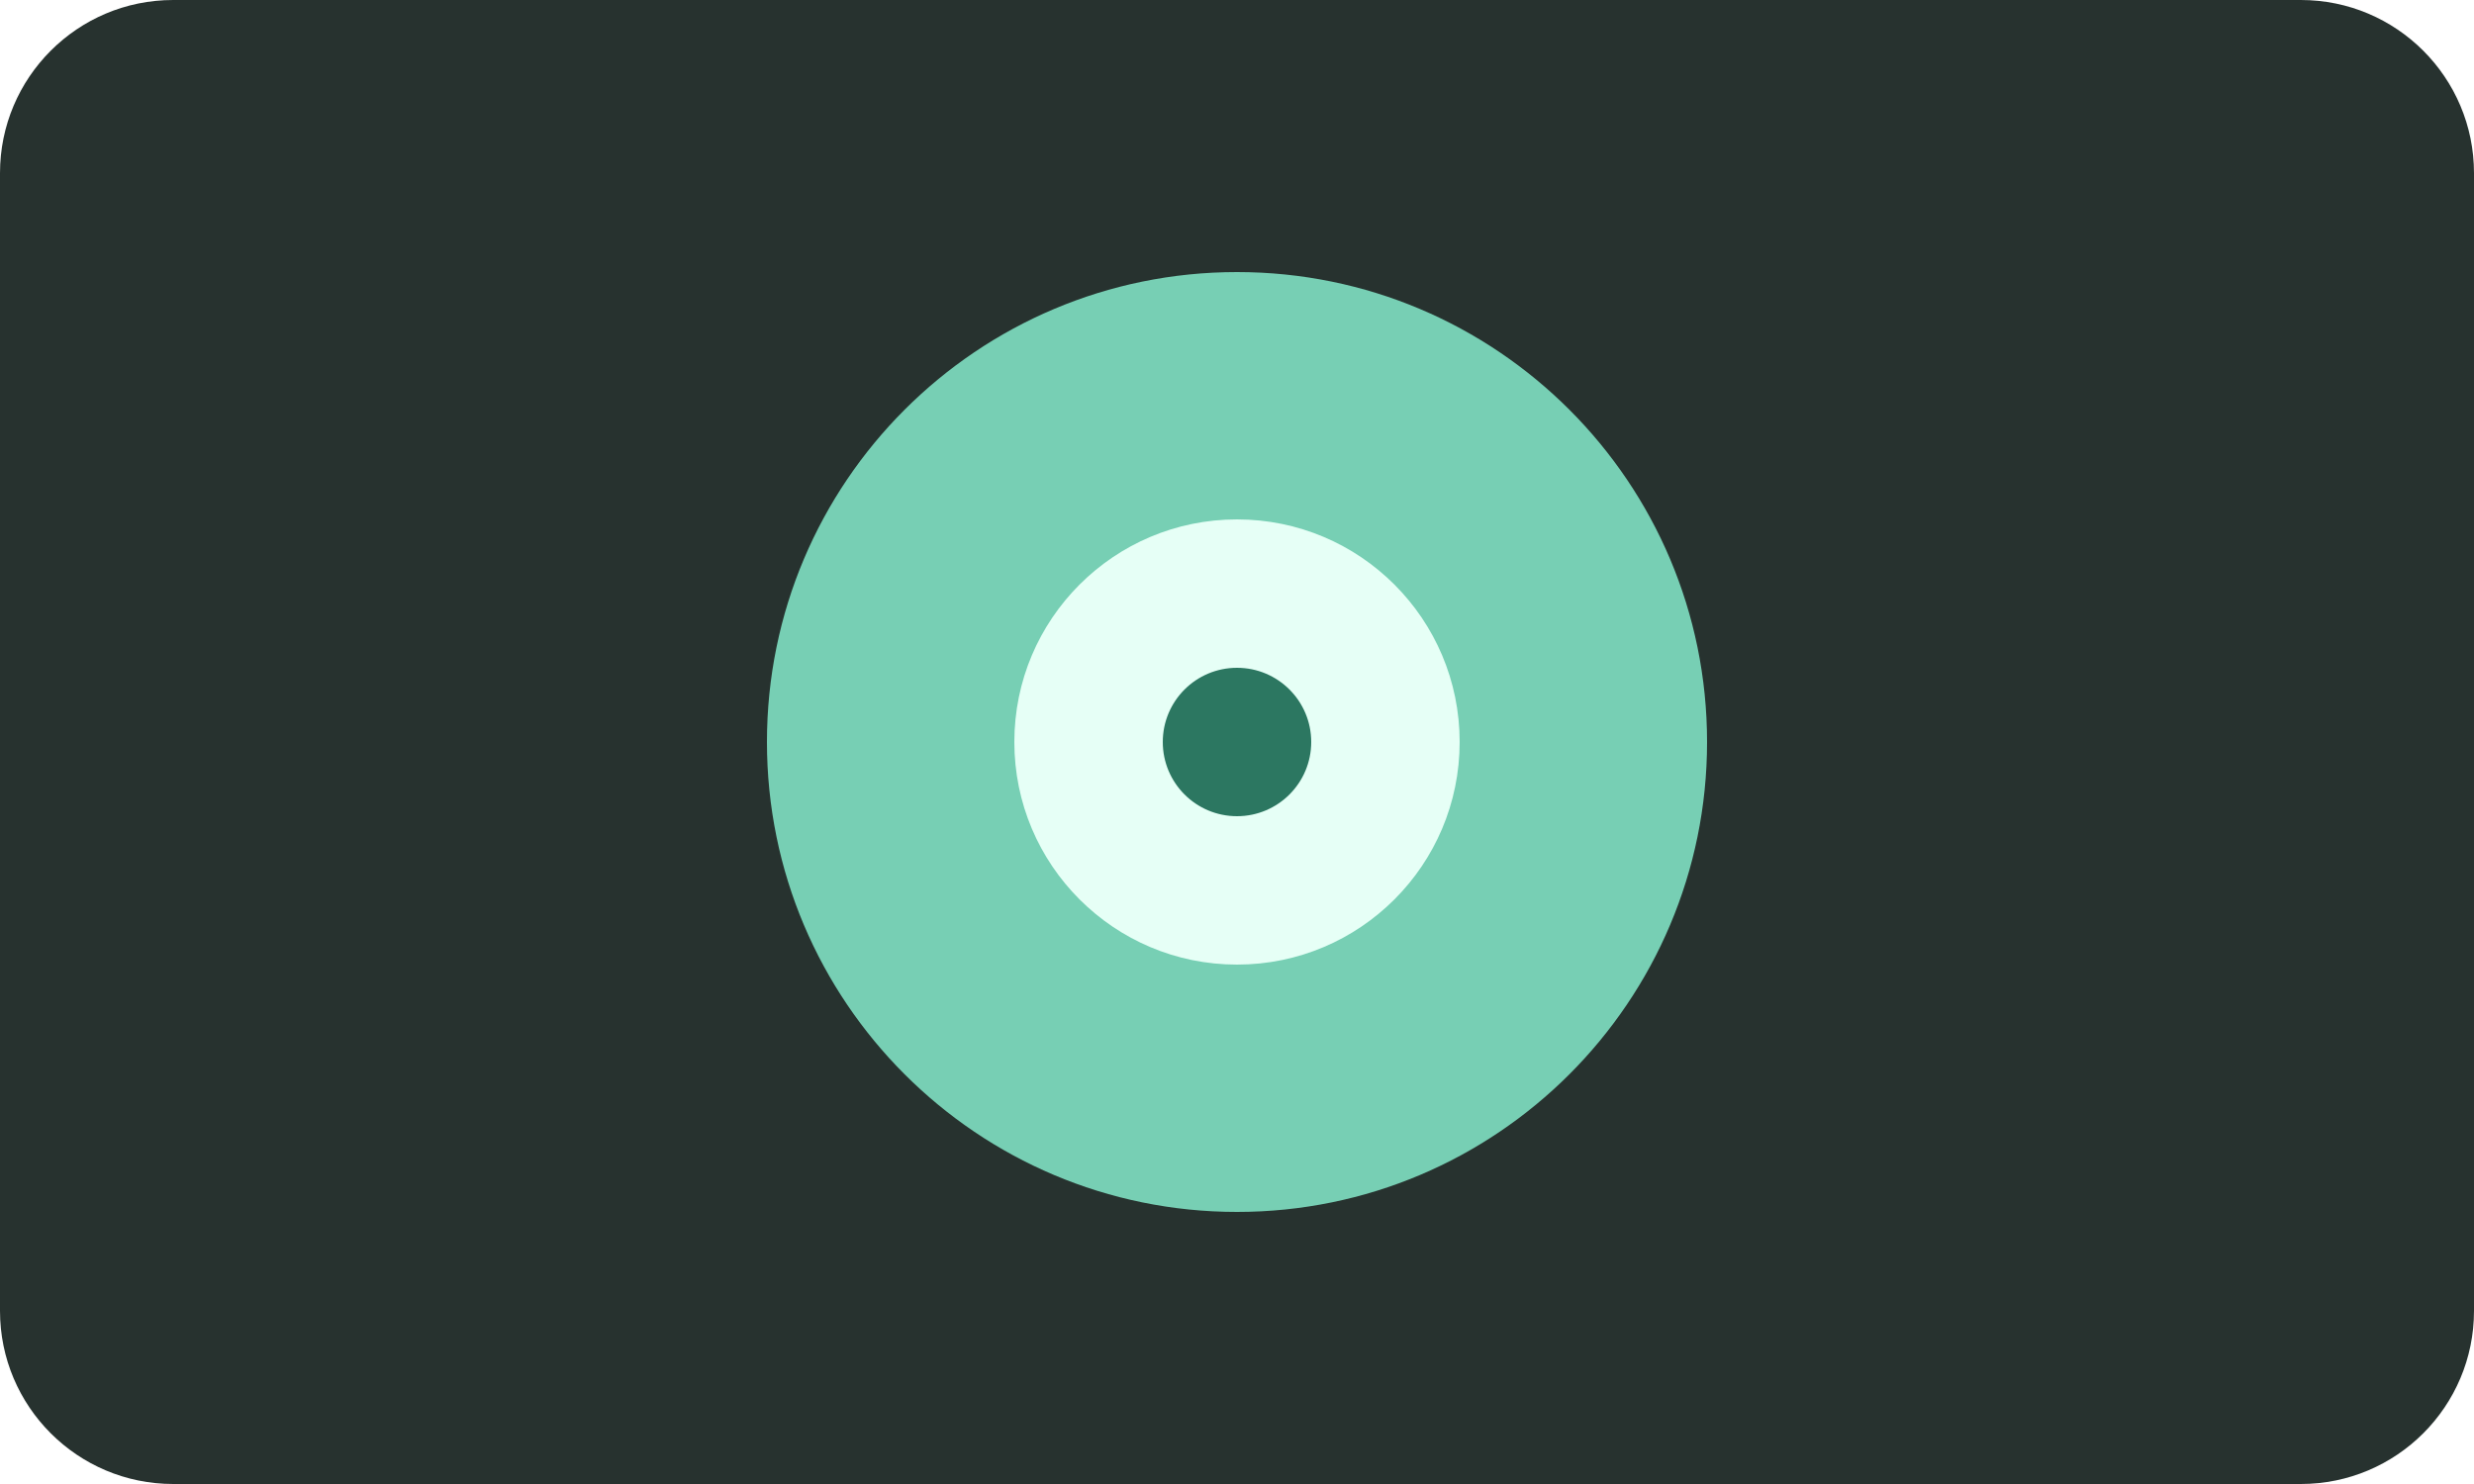
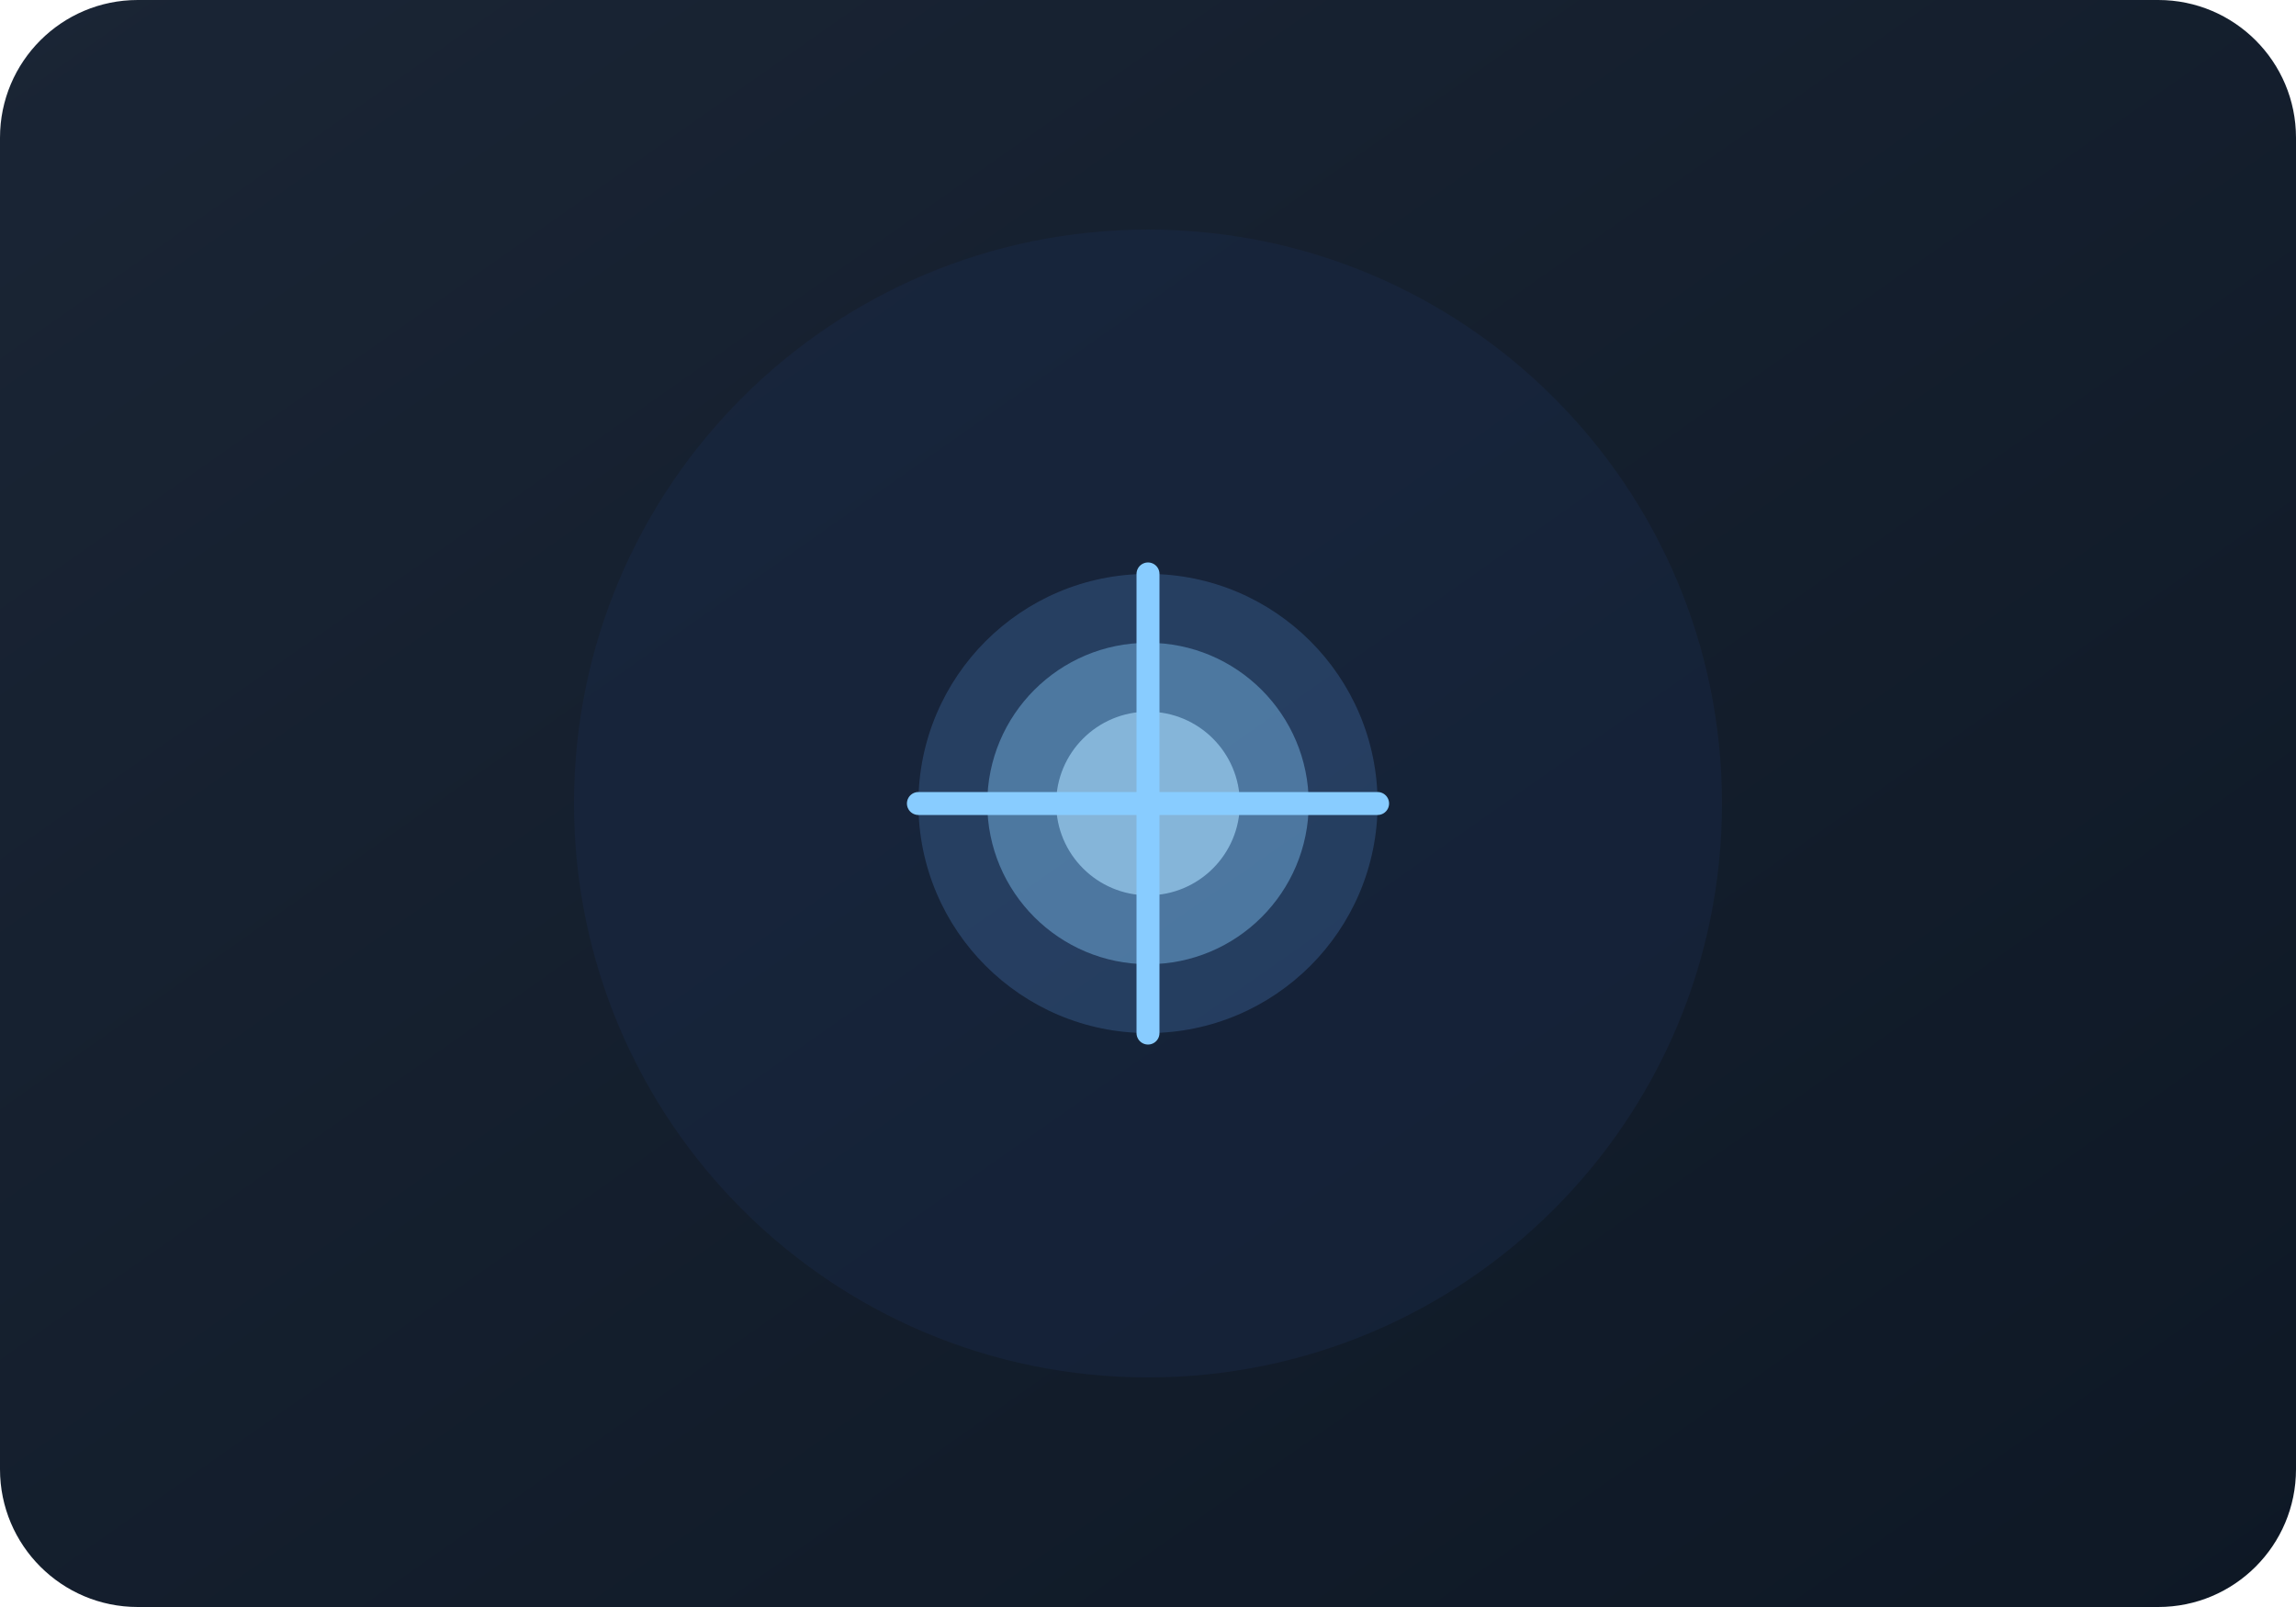
- <svg xmlns="http://www.w3.org/2000/svg" viewBox="0 0 200 120">
-   <rect x="0" y="0" width="200" height="120" rx="14" fill="#27322f" />
-   <circle cx="100" cy="60" r="38" fill="#7fe0c2" opacity="0.9" />
-   <circle cx="100" cy="60" r="18" fill="#e6fff6" />
-   <circle cx="100" cy="60" r="6" fill="#2c7761" />
+ <svg xmlns="http://www.w3.org/2000/svg" width="200" height="140" viewBox="0 0 200 140">
+   <defs>
+     <linearGradient id="s_bg" x1="0" y1="0" x2="1" y2="1">
+       <stop offset="0%" stop-color="#1a2535" />
+       <stop offset="100%" stop-color="#0e1825" />
+     </linearGradient>
+   </defs>
+   <rect x="0" y="0" width="200" height="140" rx="12" fill="url(#s_bg)" />
+   <circle cx="100" cy="70" r="50" fill="#1a2a4a" opacity="0.4" />
+   <circle cx="100" cy="70" r="20" fill="#66aaff" opacity="0.2" />
+   <circle cx="100" cy="70" r="14" fill="#88ccff" opacity="0.4" />
+   <circle cx="100" cy="70" r="8" fill="#aaddff" opacity="0.6" />
+   <path d="M80 70 L120 70 M100 50 L100 90" stroke="#88ccff" stroke-width="2" stroke-linecap="round" />
</svg>
